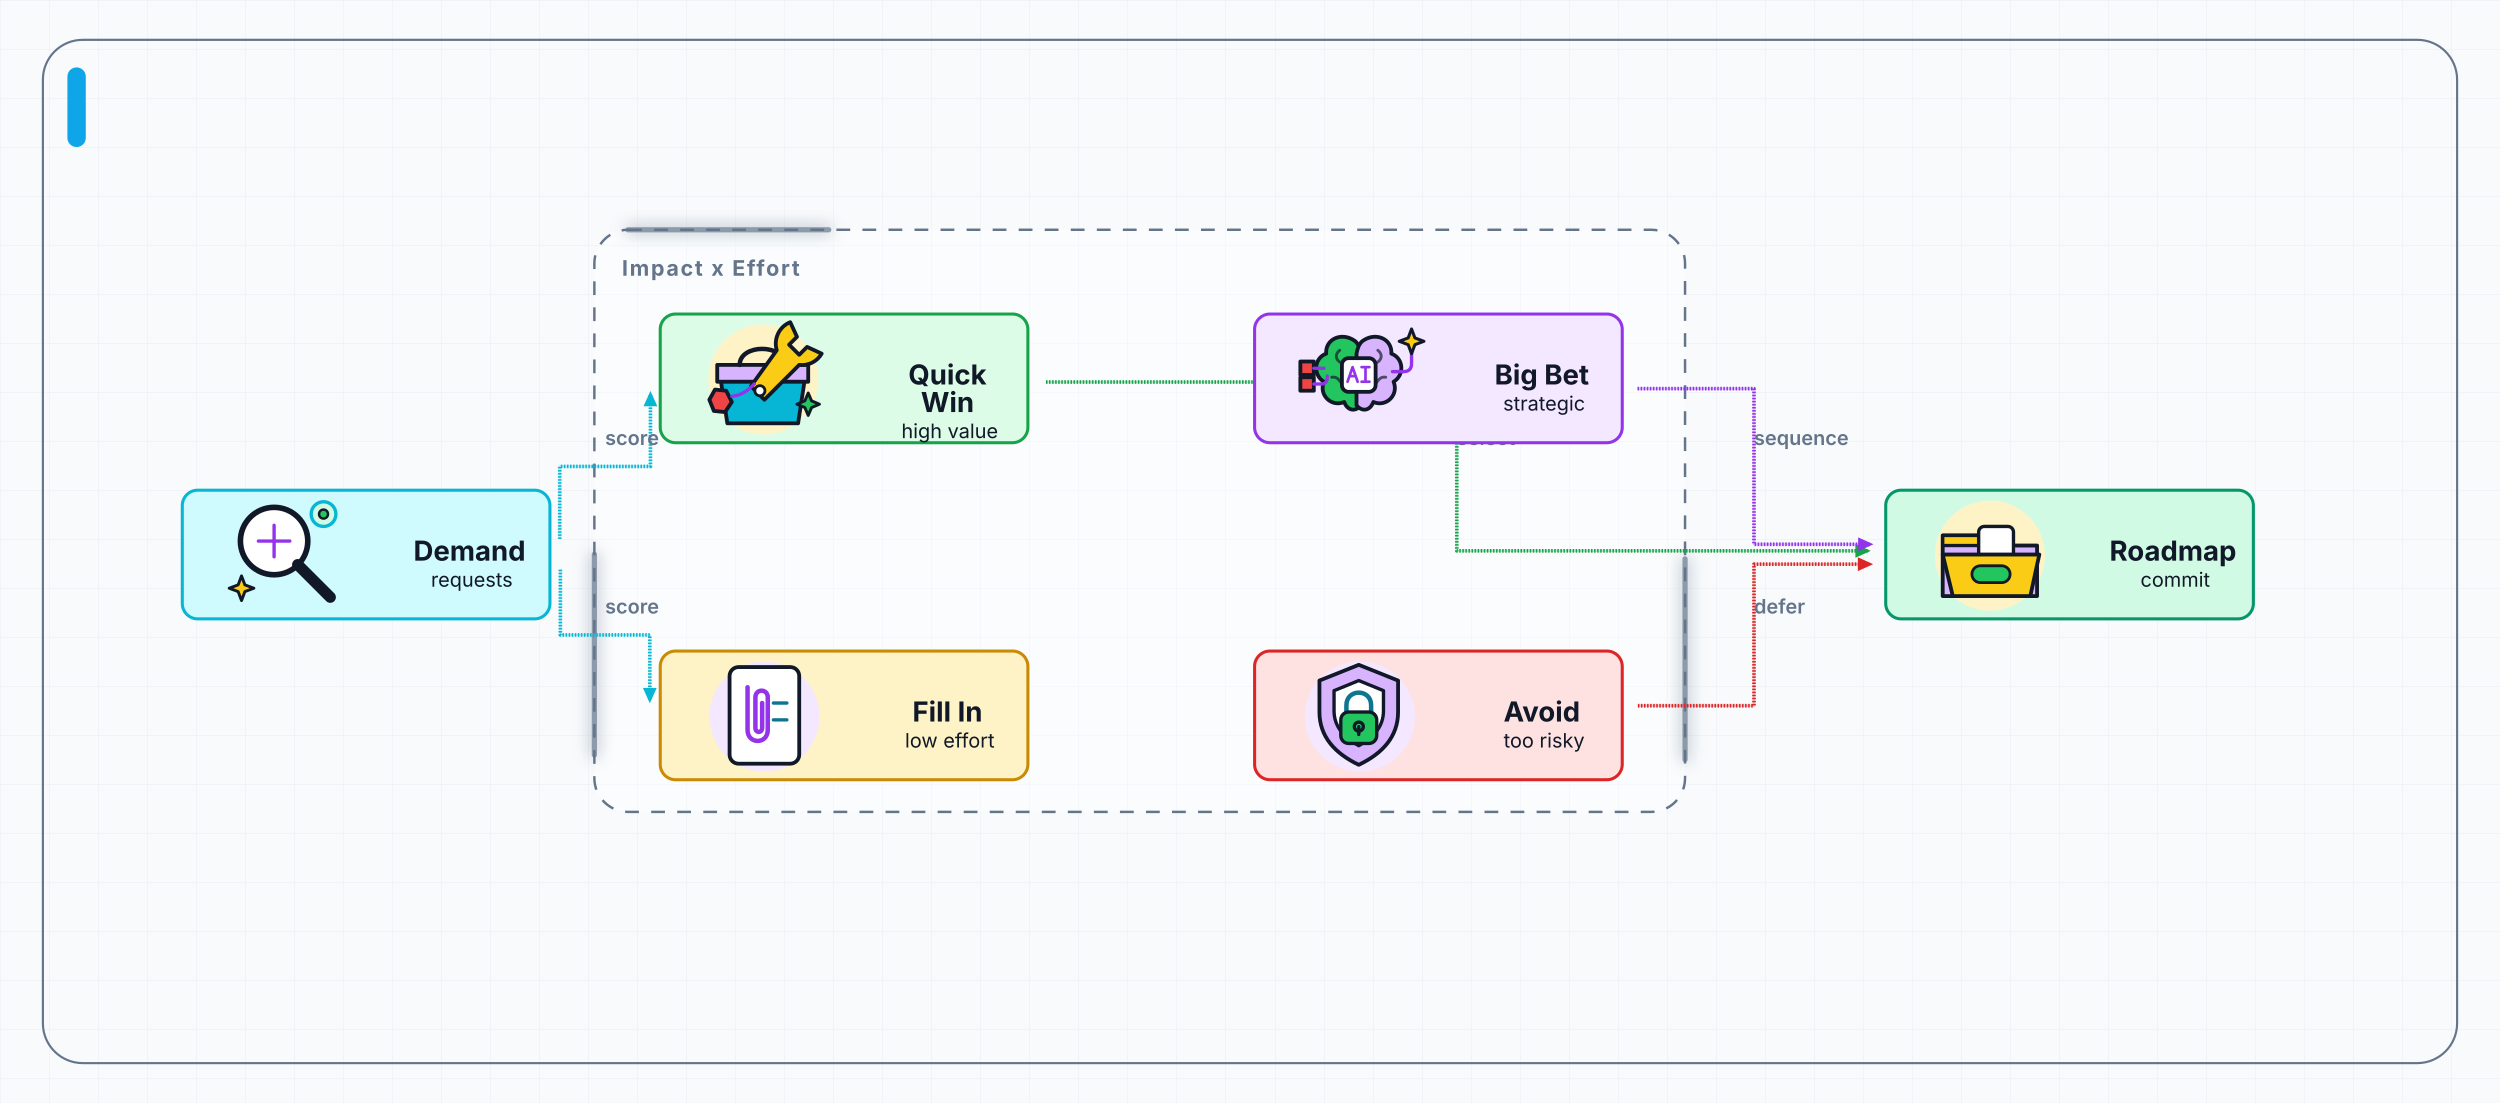
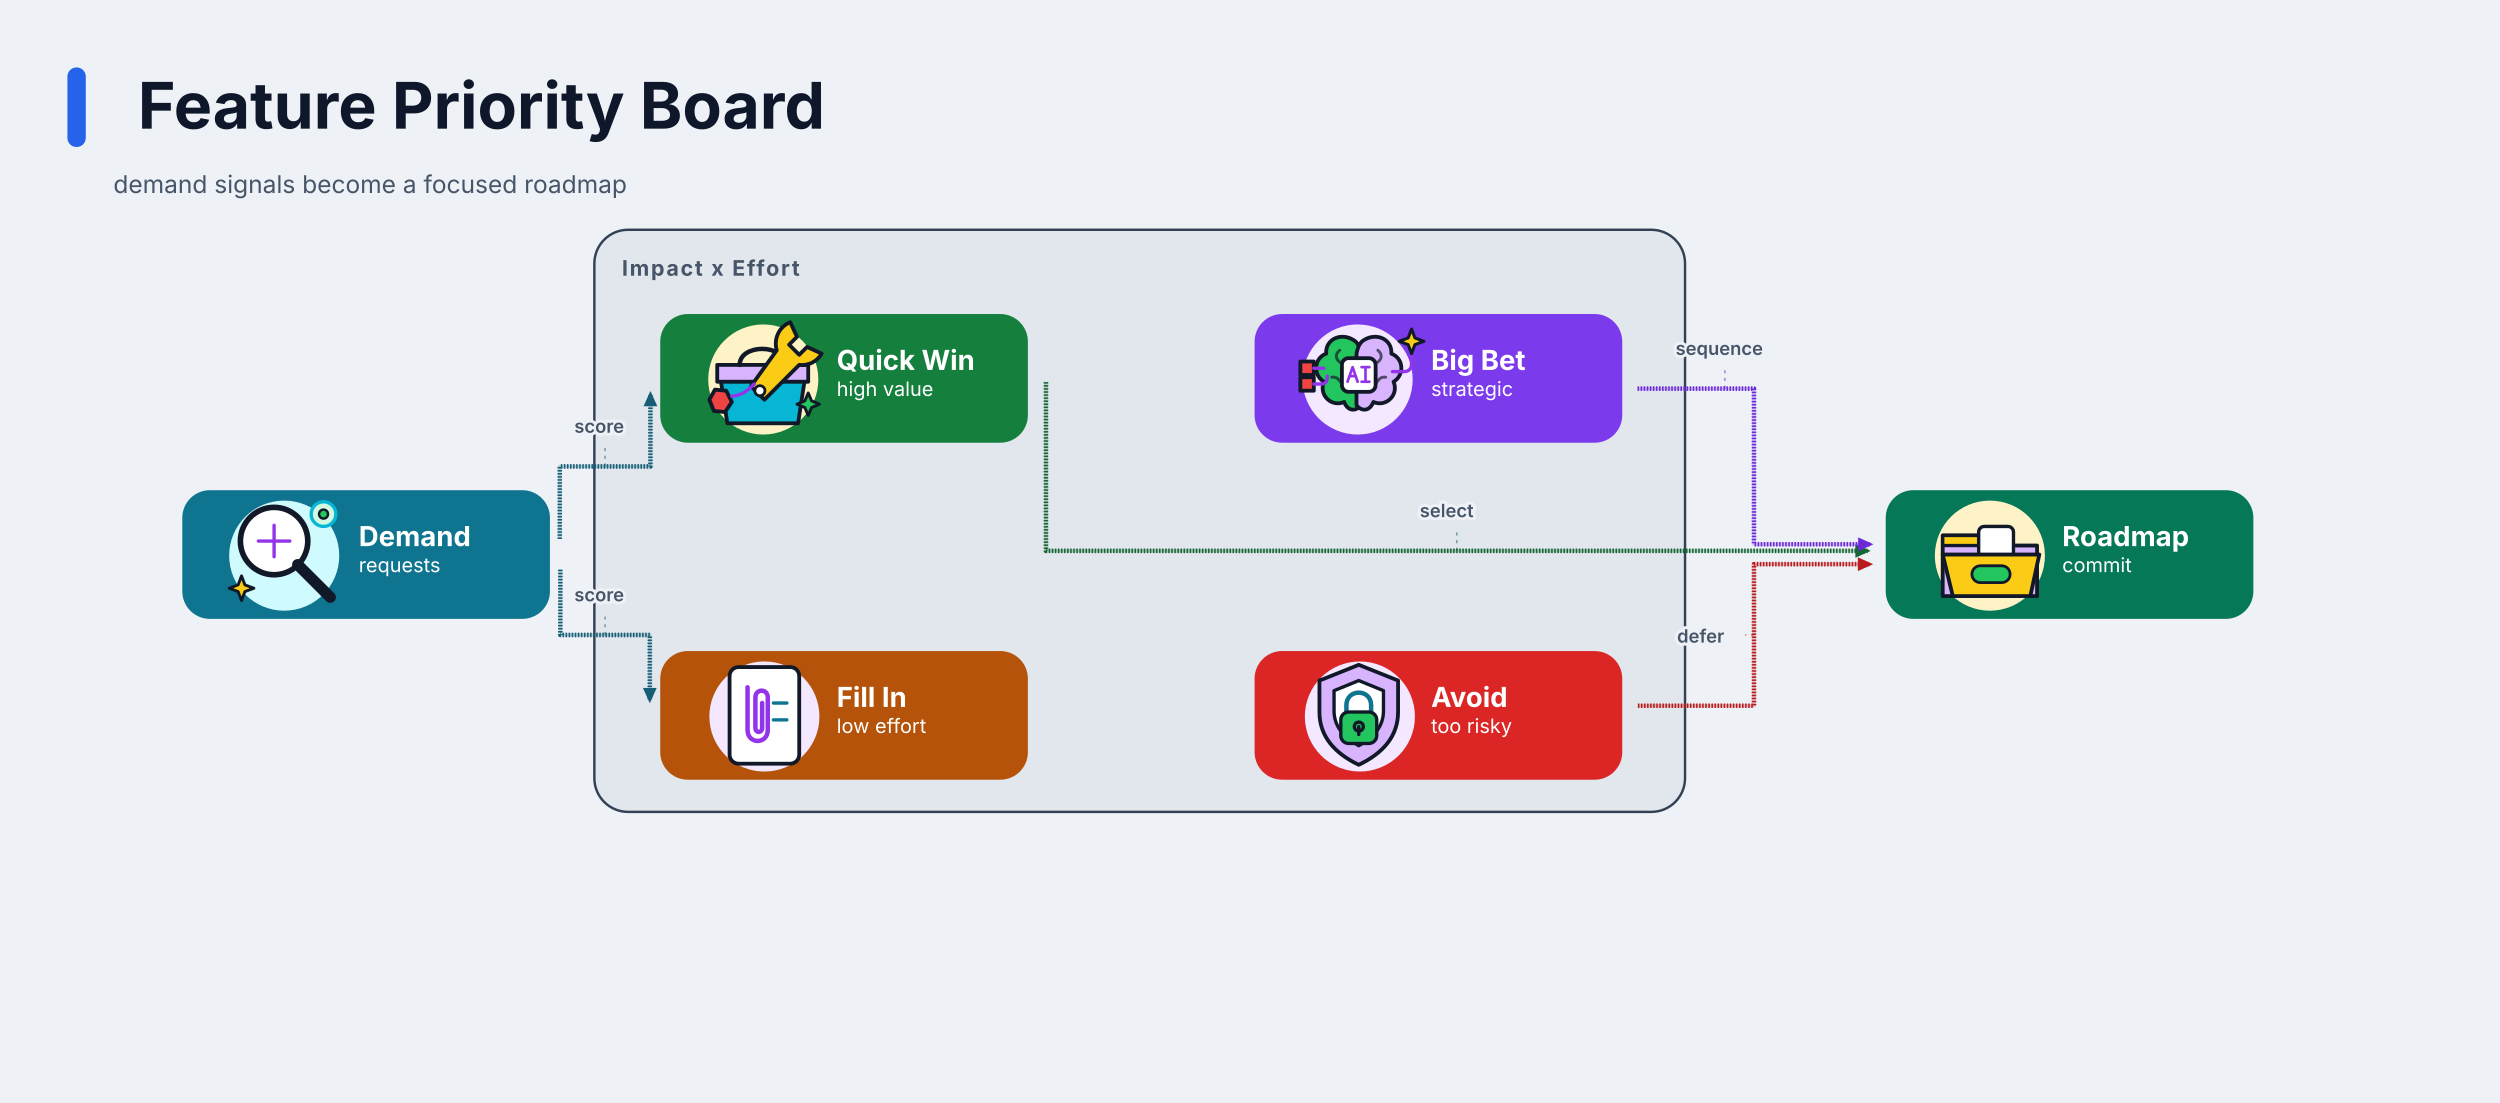
- <svg xmlns="http://www.w3.org/2000/svg" width="1632" height="720" viewBox="0 0 1632 720" role="img" aria-labelledby="diagram-title diagram-desc" data-motion-profile="off" data-motion-sequence="staged" data-motion-edge="packet-flow" data-motion-node="icon-performance" data-motion-group="border-scan" data-motion-title="highlight-sweep" data-motion-reduced="subtle" data-icon-system="illustrated" data-icon-system-version="2.5.0">
+ <svg xmlns="http://www.w3.org/2000/svg" width="1632" height="720" viewBox="0 0 1632 720" role="img" aria-labelledby="diagram-title diagram-desc" lang="en" xml:lang="en" data-locale="en" data-motion-profile="off" data-motion-sequence="staged" data-motion-edge="packet-flow" data-motion-node="icon-performance" data-motion-group="border-scan" data-motion-title="highlight-sweep" data-motion-reduced="subtle" data-icon-system="illustrated" data-icon-system-version="2.5.0">
  <style>
  .title { font: 700 42px ui-sans-serif, system-ui, -apple-system, BlinkMacSystemFont, "Segoe UI", sans-serif; letter-spacing: 0; }
  .subtitle { font: 400 16px ui-sans-serif, system-ui, -apple-system, BlinkMacSystemFont, "Segoe UI", sans-serif; }
  .node-title { font: 700 18px ui-sans-serif, system-ui, -apple-system, BlinkMacSystemFont, "Segoe UI", sans-serif; }
  .node-caption { font: 400 13px ui-sans-serif, system-ui, -apple-system, BlinkMacSystemFont, "Segoe UI", sans-serif; opacity: 0.84; }
  .group-label { font: 700 14px ui-sans-serif, system-ui, -apple-system, BlinkMacSystemFont, "Segoe UI", sans-serif; text-transform: uppercase; letter-spacing: 0.08em; }
-   .edge-label { font: 600 13px ui-sans-serif, system-ui, -apple-system, BlinkMacSystemFont, "Segoe UI", sans-serif; }
+   .edge-label { font: 600 12px ui-sans-serif, system-ui, -apple-system, BlinkMacSystemFont, "Segoe UI", sans-serif; paint-order: stroke; stroke: #eef2f7; stroke-width: 4px; stroke-linejoin: round; }
  .step-label { font: 700 12px ui-sans-serif, system-ui, -apple-system, BlinkMacSystemFont, "Segoe UI", sans-serif; }
  .edge-flow { stroke-linecap: round; }
  .edge-draw, .edge-base { stroke-linecap: butt; stroke-linejoin: round; }
  .edge-particle { filter: url(#particle-glow); }
  .edge-arrow-particle { filter: url(#particle-glow); }
  .semantic-icon { vector-effect: non-scaling-stroke; }
  .semantic-icon-breathe { transform-box: fill-box; transform-origin: center; animation: semanticIconBreathe 2.8s ease-in-out infinite; }
  .icon-breathe-halo { pointer-events: none; filter: url(#particle-glow); }
  .node-glow, .node-burst { pointer-events: none; }
  #title-accent { transform-origin: 50px 70px; animation: titlePulse 4.8s ease-in-out infinite; }
  #title-highlight { transform-origin: 252px 74px; animation: titleSlide 5.6s ease-in-out infinite; }
  @keyframes titlePulse { 0%, 100% { opacity: 0.76; } 50% { opacity: 1; } }
  @keyframes titleSlide { 0%, 100% { transform: translateX(0); opacity: 0.9; } 50% { transform: translateX(8px); opacity: 1; } }
  @keyframes semanticIconBreathe { 0%, 100% { transform: scale(0.96); opacity: 0.72; } 50% { transform: scale(1.08); opacity: 1; } }
  @media (prefers-reduced-motion: reduce) {
    #title-accent, #title-highlight, .semantic-icon-breathe { animation: none; }
  }
</style>
-   <rect width="100%" height="100%" fill="#f8fafc" />
+   <rect width="100%" height="100%" fill="#eef2f7" />
  <defs>
    <filter id="soft-glow" x="-40%" y="-40%" width="180%" height="180%">
      <feGaussianBlur stdDeviation="5" result="blur" />
      <feMerge>
        <feMergeNode in="blur" />
        <feMergeNode in="SourceGraphic" />
      </feMerge>
    </filter>
    <filter id="particle-glow" x="-80%" y="-80%" width="260%" height="260%">
      <feGaussianBlur stdDeviation="2.6" result="blur" />
      <feMerge>
        <feMergeNode in="blur" />
        <feMergeNode in="SourceGraphic" />
      </feMerge>
    </filter>
    <pattern id="grid" width="32" height="32" patternUnits="userSpaceOnUse">
-       <path d="M 32 0 L 0 0 0 32" fill="none" stroke="#e2e8f0" stroke-width="1" />
+       <path d="M 32 0 L 0 0 0 32" fill="none" stroke="#eef2f7" stroke-width="1" />
    </pattern>
  </defs>
-   <rect width="100%" height="100%" fill="url(#grid)" opacity="0.52" />
-   <rect x="28" y="26" width="1576" height="668" rx="26" fill="none" stroke="#64748b" stroke-width="1.4" opacity="1.00" />
-   <rect id="title-accent" x="44" y="44" width="12" height="52" rx="6" fill="#0ea5e9" />
-   <rect id="title-highlight" x="72" y="46" width="360" height="56" rx="16" fill="#e0f2fe" />
-   <rect class="title-sweep" x="72" y="46" width="0" height="56" rx="16" fill="#0ea5e9" opacity="0.16">
-   </rect>
-   <text id="main-title" x="90" y="84" class="title" fill="#111827" opacity="1">
-   </text>
-   <text x="74" y="126" class="subtitle" fill="#64748b" opacity="1">
-   </text>
+   <rect width="100%" height="100%" fill="url(#grid)" opacity="0.00" />
+   <rect x="28" y="26" width="1576" height="668" rx="26" fill="none" stroke="#334155" stroke-width="1.4" opacity="0.00" />
+   <rect id="title-accent" x="44" y="44" width="12" height="52" rx="6" fill="#2563eb" style="animation:none" />
+   <rect id="title-highlight" x="72" y="46" width="360" height="56" rx="16" fill="#dbeafe" opacity="0" style="animation:none" />
+   <path class="title-sweep" d="M 90 99 H 432" fill="none" stroke="#2563eb" stroke-width="2" pathLength="1" stroke-dasharray="1" stroke-dashoffset="0" opacity="0">
+   </path>
+   <text id="main-title" x="90" y="84" class="title" fill="#0f172a" opacity="1">
+   Feature Priority Board
+ </text>
+   <text x="74" y="126" class="subtitle" fill="#475569" opacity="1">
+   demand signals become a focused roadmap
+ </text>
  <g id="group-matrix" class="group" opacity="1">
-     <rect x="388.0" y="150.0" width="712.0" height="380.0" rx="22" fill="#ffffff" fill-opacity="0.34" stroke="#64748b" stroke-width="1.6" stroke-dasharray="9 8">
+     <rect x="388.0" y="150.0" width="712.0" height="380.0" rx="22" fill="#475569" fill-opacity="0.07" stroke="#334155" stroke-width="1.6" stroke-dasharray="none">
    </rect>
-     <rect class="group-border-scan" x="388.0" y="150.0" width="712.0" height="380.0" rx="22" fill="none" stroke="#64748b" stroke-width="3.4" stroke-linecap="round" stroke-dasharray="131.0 764.4" opacity="0.72" filter="url(#soft-glow)">
+     <rect class="group-border-scan" x="388.0" y="150.0" width="712.0" height="380.0" rx="22" fill="none" stroke="#334155" stroke-width="1.6" stroke-linecap="round" stroke-dasharray="131.0 764.4" opacity="0" stroke-dashoffset="-2184.0">
    </rect>
-     <text x="406.0" y="180.0" class="group-label" fill="#64748b">Impact x Effort</text>
+     <text x="406.0" y="180.0" class="group-label" fill="#475569">Impact x Effort</text>
  </g>
  <defs>
    <marker id="arrow-1" markerWidth="12" markerHeight="12" viewBox="0 0 12 12" refX="9" refY="6" orient="auto" markerUnits="userSpaceOnUse">
-       <path d="M 1 1.5 L 11 6 L 1 10.5 z" fill="#06b6d4" />
-     </marker>
-   </defs>
-   <g class="edge" data-role="source">
-     <path class="edge-base" d="M 365.4 351.8 L 365.4 304.5 L 424.6 304.5 L 424.6 257.2" fill="none" stroke="#06b6d4" stroke-width="1.7" opacity="0.24" />
-     <path class="edge-draw" d="M 365.4 351.8 L 365.4 304.5 L 424.6 304.5 L 424.6 257.2" fill="none" stroke="#06b6d4" stroke-width="2.4" pathLength="1" stroke-dasharray="1" stroke-dashoffset="0" marker-end="url(#arrow-1)" />
-     <circle class="edge-particle edge-packet" r="5.5" fill="#06b6d4" stroke="none" opacity="0.92">
-     </circle>
-     <text x="395.0" y="290.5" class="edge-label" fill="#64748b" opacity="1">
+       <path d="M 1 1.5 L 11 6 L 1 10.5 z" fill="#155e75" />
+     </marker>
+   </defs>
+   <g class="edge" data-role="source" data-source="demand" data-target="quick" data-label-placement="placed" data-expected-label="score" data-direction="forward" data-relation-id="@edge:0">
+     <path class="edge-base" d="M 365.4 351.8 L 365.4 304.5 L 424.6 304.5 L 424.6 257.2" fill="none" stroke="#155e75" stroke-width="2.3" opacity="0.24" />
+     <path class="edge-draw" d="M 365.4 351.8 L 365.4 304.5 L 424.6 304.5 L 424.6 257.2" fill="none" stroke="#155e75" stroke-width="3.0" pathLength="1" stroke-dasharray="1" stroke-dashoffset="0" marker-end="url(#arrow-1)" />
+     <circle class="edge-particle edge-packet" r="5.5" fill="#155e75" stroke="none" opacity="0.92">
+     </circle>
+     <path class="edge-label-leader" d="M 395.0 304.5 L 395.0 292.5" fill="none" stroke="#155e75" stroke-width="1" stroke-dasharray="2 3" opacity="0.55" pointer-events="none" />
+     <text x="374.9" y="282.5" class="edge-label" fill="#475569" opacity="1">
    score
  </text>
  </g>
  <defs>
    <marker id="arrow-2" markerWidth="12" markerHeight="12" viewBox="0 0 12 12" refX="9" refY="6" orient="auto" markerUnits="userSpaceOnUse">
-       <path d="M 1 1.5 L 11 6 L 1 10.5 z" fill="#06b6d4" />
-     </marker>
-   </defs>
-   <g class="edge" data-role="source">
-     <path class="edge-base" d="M 365.8 371.9 L 365.8 414.5 L 424.2 414.5 L 424.2 457.1" fill="none" stroke="#06b6d4" stroke-width="1.7" opacity="0.24" />
-     <path class="edge-draw" d="M 365.8 371.9 L 365.8 414.5 L 424.2 414.5 L 424.2 457.1" fill="none" stroke="#06b6d4" stroke-width="2.4" pathLength="1" stroke-dasharray="1" stroke-dashoffset="0" marker-end="url(#arrow-2)" />
-     <circle class="edge-particle edge-packet" r="5.5" fill="#06b6d4" stroke="none" opacity="0.92">
-     </circle>
-     <text x="395.0" y="400.5" class="edge-label" fill="#64748b" opacity="1">
+       <path d="M 1 1.5 L 11 6 L 1 10.5 z" fill="#155e75" />
+     </marker>
+   </defs>
+   <g class="edge" data-role="source" data-source="demand" data-target="fill" data-label-placement="placed" data-expected-label="score" data-direction="forward" data-relation-id="@edge:1">
+     <path class="edge-base" d="M 365.8 371.9 L 365.8 414.5 L 424.2 414.5 L 424.2 457.1" fill="none" stroke="#155e75" stroke-width="2.3" opacity="0.24" />
+     <path class="edge-draw" d="M 365.8 371.9 L 365.8 414.5 L 424.2 414.5 L 424.2 457.1" fill="none" stroke="#155e75" stroke-width="3.0" pathLength="1" stroke-dasharray="1" stroke-dashoffset="0" marker-end="url(#arrow-2)" />
+     <circle class="edge-particle edge-packet" r="5.5" fill="#155e75" stroke="none" opacity="0.92">
+     </circle>
+     <path class="edge-label-leader" d="M 395.0 414.5 L 395.0 402.5" fill="none" stroke="#155e75" stroke-width="1" stroke-dasharray="2 3" opacity="0.55" pointer-events="none" />
+     <text x="374.9" y="392.5" class="edge-label" fill="#475569" opacity="1">
    score
  </text>
  </g>
  <defs>
    <marker id="arrow-3" markerWidth="12" markerHeight="12" viewBox="0 0 12 12" refX="9" refY="6" orient="auto" markerUnits="userSpaceOnUse">
-       <path d="M 1 1.5 L 11 6 L 1 10.5 z" fill="#16a34a" />
-     </marker>
-   </defs>
-   <g class="edge" data-role="output">
-     <path class="edge-base" d="M 682.8 249.4 L 951.0 249.4 L 951.0 359.6 L 1219.2 359.6" fill="none" stroke="#16a34a" stroke-width="1.7" opacity="0.24" />
-     <path class="edge-draw" d="M 682.8 249.4 L 951.0 249.4 L 951.0 359.6 L 1219.2 359.6" fill="none" stroke="#16a34a" stroke-width="2.4" pathLength="1" stroke-dasharray="1" stroke-dashoffset="0" marker-end="url(#arrow-3)" />
-     <circle class="edge-particle edge-packet" r="5.5" fill="#16a34a" stroke="none" opacity="0.92">
-     </circle>
-     <text x="951.0" y="290.5" class="edge-label" fill="#64748b" opacity="1">
+       <path d="M 1 1.5 L 11 6 L 1 10.5 z" fill="#166534" />
+     </marker>
+   </defs>
+   <g class="edge" data-role="output" data-source="quick" data-target="roadmap" data-label-placement="placed" data-expected-label="select" data-direction="forward" data-relation-id="@edge:2">
+     <path class="edge-base" d="M 682.8 249.4 L 682.8 359.6 L 1219.2 359.6" fill="none" stroke="#166534" stroke-width="2.3" opacity="0.24" />
+     <path class="edge-draw" d="M 682.8 249.4 L 682.8 359.6 L 1219.2 359.6" fill="none" stroke="#166534" stroke-width="3.0" pathLength="1" stroke-dasharray="1" stroke-dashoffset="0" marker-end="url(#arrow-3)" />
+     <circle class="edge-particle edge-packet" r="5.5" fill="#166534" stroke="none" opacity="0.92">
+     </circle>
+     <path class="edge-label-leader" d="M 951.0 359.6 L 951.0 347.6" fill="none" stroke="#166534" stroke-width="1" stroke-dasharray="2 3" opacity="0.55" pointer-events="none" />
+     <text x="926.8" y="337.6" class="edge-label" fill="#475569" opacity="1">
    select
  </text>
  </g>
  <defs>
    <marker id="arrow-4" markerWidth="12" markerHeight="12" viewBox="0 0 12 12" refX="9" refY="6" orient="auto" markerUnits="userSpaceOnUse">
-       <path d="M 1 1.5 L 11 6 L 1 10.5 z" fill="#9333ea" />
-     </marker>
-   </defs>
-   <g class="edge" data-role="agent">
-     <path class="edge-base" d="M 1069.0 253.7 L 1145.0 253.7 L 1145.0 355.3 L 1221.0 355.3" fill="none" stroke="#9333ea" stroke-width="1.7" opacity="0.24" />
-     <path class="edge-draw" d="M 1069.0 253.7 L 1145.0 253.7 L 1145.0 355.3 L 1221.0 355.3" fill="none" stroke="#9333ea" stroke-width="2.4" pathLength="1" stroke-dasharray="1" stroke-dashoffset="0" marker-end="url(#arrow-4)" />
-     <circle class="edge-particle edge-packet" r="5.5" fill="#9333ea" stroke="none" opacity="0.92">
-     </circle>
-     <text x="1145.0" y="290.5" class="edge-label" fill="#64748b" opacity="1">
+       <path d="M 1 1.5 L 11 6 L 1 10.5 z" fill="#6d28d9" />
+     </marker>
+   </defs>
+   <g class="edge" data-role="agent" data-source="bet" data-target="roadmap" data-label-placement="placed" data-expected-label="sequence" data-direction="forward" data-relation-id="@edge:3">
+     <path class="edge-base" d="M 1069.0 253.7 L 1145.0 253.7 L 1145.0 355.3 L 1221.0 355.3" fill="none" stroke="#6d28d9" stroke-width="2.3" opacity="0.24" />
+     <path class="edge-draw" d="M 1069.0 253.7 L 1145.0 253.7 L 1145.0 355.3 L 1221.0 355.3" fill="none" stroke="#6d28d9" stroke-width="3.0" pathLength="1" stroke-dasharray="1" stroke-dashoffset="0" marker-end="url(#arrow-4)" />
+     <circle class="edge-particle edge-packet" r="5.5" fill="#6d28d9" stroke="none" opacity="0.92">
+     </circle>
+     <path class="edge-label-leader" d="M 1126.0 253.7 L 1126.0 241.7" fill="none" stroke="#6d28d9" stroke-width="1" stroke-dasharray="2 3" opacity="0.55" pointer-events="none" />
+     <text x="1093.8" y="231.7" class="edge-label" fill="#475569" opacity="1">
    sequence
  </text>
  </g>
  <defs>
    <marker id="arrow-5" markerWidth="12" markerHeight="12" viewBox="0 0 12 12" refX="9" refY="6" orient="auto" markerUnits="userSpaceOnUse">
-       <path d="M 1 1.5 L 11 6 L 1 10.5 z" fill="#dc2626" />
-     </marker>
-   </defs>
-   <g class="edge" data-role="risk">
-     <path class="edge-base" d="M 1069.2 460.7 L 1145.0 460.7 L 1145.0 368.3 L 1220.8 368.3" fill="none" stroke="#dc2626" stroke-width="1.7" opacity="0.24" />
-     <path class="edge-draw" d="M 1069.2 460.7 L 1145.0 460.7 L 1145.0 368.3 L 1220.8 368.3" fill="none" stroke="#dc2626" stroke-width="2.4" pathLength="1" stroke-dasharray="1" stroke-dashoffset="0" marker-end="url(#arrow-5)" />
-     <circle class="edge-particle edge-packet" r="5.5" fill="#dc2626" stroke="none" opacity="0.92">
-     </circle>
-     <text x="1145.0" y="400.5" class="edge-label" fill="#64748b" opacity="1">
+       <path d="M 1 1.5 L 11 6 L 1 10.5 z" fill="#b91c1c" />
+     </marker>
+   </defs>
+   <g class="edge" data-role="risk" data-source="avoid" data-target="roadmap" data-label-placement="placed" data-expected-label="defer" data-direction="forward" data-relation-id="@edge:4">
+     <path class="edge-base" d="M 1069.2 460.7 L 1145.0 460.7 L 1145.0 368.3 L 1220.8 368.3" fill="none" stroke="#b91c1c" stroke-width="2.3" opacity="0.24" />
+     <path class="edge-draw" d="M 1069.2 460.7 L 1145.0 460.7 L 1145.0 368.3 L 1220.8 368.3" fill="none" stroke="#b91c1c" stroke-width="3.0" pathLength="1" stroke-dasharray="1" stroke-dashoffset="0" marker-end="url(#arrow-5)" />
+     <circle class="edge-particle edge-packet" r="5.5" fill="#b91c1c" stroke="none" opacity="0.92">
+     </circle>
+     <path class="edge-label-leader" d="M 1145.0 414.5 L 1139.1 414.5" fill="none" stroke="#b91c1c" stroke-width="1" stroke-dasharray="2 3" opacity="0.55" pointer-events="none" />
+     <text x="1094.8" y="419.5" class="edge-label" fill="#475569" opacity="1">
    defer
  </text>
  </g>
  <g id="node-demand" class="node motion-node" data-role="source" opacity="1">
-     <rect x="119.0" y="320.0" width="240.0" height="84.0" rx="10.0" fill="#cffafe" stroke="#06b6d4" stroke-width="2.0" />
+     <rect class="node-surface" x="119.0" y="320.0" width="240.0" height="84.0" rx="18.0" fill="#0e7490" stroke="#155e75" stroke-width="0.0" />
    <g class="semantic-icon-wrap semantic-icon-character-wrap semantic-icon-illustrated-wrap" data-icon="search" data-node-id="demand" opacity="1">
      <g id="icon-demand-root" class="semantic-icon semantic-icon-illustrated" data-icon-system="illustrated" data-icon-system-version="2.5.0" data-semantic-role="query-scan-discover" data-rest-opacity="1" transform="translate(143.0 318.0) scale(0.7333)">
        <g class="illustrated-character-motion-shell">
          <circle id="icon-demand-wash" class="illustrated-part illustrated-wash" data-rest-opacity="1" cx="58" cy="61" r="49" fill="#cffafe" stroke="none" stroke-width="3.4" stroke-linecap="round" stroke-linejoin="round" />
          <circle id="icon-demand-lens-glass" class="illustrated-part illustrated-lens-glass" data-rest-opacity="1" cx="49" cy="48" r="29" fill="#ffffff" stroke="none" stroke-width="3.4" stroke-linecap="round" stroke-linejoin="round" />
          <circle id="icon-demand-lens" class="illustrated-part illustrated-lens" data-rest-opacity="1" cx="49" cy="48" r="30" fill="none" stroke="#111827" stroke-width="5" stroke-linecap="round" stroke-linejoin="round" />
          <path id="icon-demand-handle" class="illustrated-part illustrated-handle" data-rest-opacity="1" d="M70 69l29 29" fill="none" stroke="#111827" stroke-width="10" stroke-linecap="round" stroke-linejoin="round" />
          <path id="icon-demand-scan-cross" class="illustrated-part illustrated-scan-cross" data-rest-opacity="1" d="M49 34v28M35 48h28" fill="none" stroke="#9333ea" stroke-width="3" stroke-linecap="round" stroke-linejoin="round" />
          <circle id="icon-demand-target-ring" class="illustrated-part illustrated-target-ring" data-rest-opacity="1" cx="93" cy="24" r="11" fill="#d1fae5" stroke="#06b6d4" stroke-width="3" stroke-linecap="round" stroke-linejoin="round" />
          <circle id="icon-demand-result-dot" class="illustrated-part illustrated-result-dot" data-rest-opacity="1" cx="93" cy="24" r="4" fill="#22c55e" stroke="#111827" stroke-width="2.2" stroke-linecap="round" stroke-linejoin="round" />
          <path id="icon-demand-discovery" class="illustrated-part illustrated-discovery" data-rest-opacity="1" d="M20 79l3 8 8 3-8 3-3 8-3-8-8-3 8-3Z" fill="#facc15" stroke="#111827" stroke-width="2.6" stroke-linecap="round" stroke-linejoin="round" />
        </g>
      </g>
    </g>
-     <text x="308.0" y="348.0" text-anchor="middle" fill="#111827">
-       <tspan x="308.0" dy="18" class="node-title">Demand</tspan>
-       <tspan x="308.0" dy="17" class="node-caption">requests</tspan>
+     <text x="234.2" y="356.5" class="node-text-block" text-anchor="start" fill="#ffffff">
+       <tspan x="234.2" dy="0" class="node-title">Demand</tspan>
+       <tspan x="234.2" dy="17" class="node-caption">requests</tspan>
    </text>
  </g>
  <g id="node-quick" class="node motion-node" data-role="output" opacity="1">
-     <rect x="431.0" y="205.0" width="240.0" height="84.0" rx="10.0" fill="#dcfce7" stroke="#16a34a" stroke-width="2.0" />
+     <rect class="node-surface" x="431.0" y="205.0" width="240.0" height="84.0" rx="18.0" fill="#15803d" stroke="#166534" stroke-width="0.0" />
    <g class="semantic-icon-wrap semantic-icon-character-wrap semantic-icon-illustrated-wrap" data-icon="tool" data-node-id="quick" opacity="1">
      <g id="icon-quick-root" class="semantic-icon semantic-icon-illustrated" data-icon-system="illustrated" data-icon-system-version="2.5.0" data-semantic-role="tool-action-complete" data-rest-opacity="1" transform="translate(455.0 203.0) scale(0.7333)">
        <g class="illustrated-character-motion-shell">
          <circle id="icon-quick-wash" class="illustrated-part illustrated-wash" data-rest-opacity="1" cx="59" cy="61" r="49" fill="#fef3c7" stroke="none" stroke-width="3.4" stroke-linecap="round" stroke-linejoin="round" />
          <path id="icon-quick-toolbox" class="illustrated-part illustrated-toolbox" data-rest-opacity="1" d="M20 54h77l-7 46H27Z" fill="#06b6d4" stroke="#111827" stroke-width="3.4" stroke-linecap="round" stroke-linejoin="round" />
          <path id="icon-quick-toolbox-lid" class="illustrated-part illustrated-toolbox-lid" data-rest-opacity="1" d="M18 48h81v15H18Z" fill="#d8b4fe" stroke="#111827" stroke-width="3.4" stroke-linecap="round" stroke-linejoin="round" />
          <path id="icon-quick-handle" class="illustrated-part illustrated-handle" data-rest-opacity="1" d="M38 48c0-19 40-19 40 0" fill="none" stroke="#111827" stroke-width="4" stroke-linecap="round" stroke-linejoin="round" />
          <path id="icon-quick-wrench" class="illustrated-part illustrated-wrench" data-rest-opacity="1" d="M48 67l12 12 31-31c8 1 16-3 20-10l-13-6-7 7-9-9 7-7-6-13c-10 4-15 15-12 25Z" fill="#facc15" stroke="#111827" stroke-width="3.4" stroke-linecap="round" stroke-linejoin="round" />
          <circle id="icon-quick-wrench-hole" class="illustrated-part illustrated-wrench-hole" data-rest-opacity="1" cx="56" cy="71" r="4.5" fill="#ffffff" stroke="#111827" stroke-width="2.5" stroke-linecap="round" stroke-linejoin="round" />
          <path id="icon-quick-target" class="illustrated-part illustrated-target" data-rest-opacity="1" d="M11 79l5-9 10 1 5 10-6 9-10-1Z" fill="#ef4444" stroke="#111827" stroke-width="3.4" stroke-linecap="round" stroke-linejoin="round" />
          <path id="icon-quick-action-path" class="illustrated-part illustrated-action-path" data-rest-opacity="1" d="M31 76c9-1 14-5 20-11" fill="none" stroke="#9333ea" stroke-width="3" stroke-linecap="round" stroke-linejoin="round" />
          <path id="icon-quick-completion" class="illustrated-part illustrated-completion" data-rest-opacity="1" d="M99 73l3 7 7 3-7 3-3 7-3-7-7-3 7-3Z" fill="#22c55e" stroke="#111827" stroke-width="2.6" stroke-linecap="round" stroke-linejoin="round" />
        </g>
      </g>
    </g>
-     <text x="620.0" y="233.0" text-anchor="middle" fill="#111827">
-       <tspan x="620.0" dy="18" class="node-title">Quick</tspan>
-       <tspan x="620.0" dy="18" class="node-title">Win</tspan>
-       <tspan x="620.0" dy="17" class="node-caption">high value</tspan>
+     <text x="546.2" y="241.5" class="node-text-block" text-anchor="start" fill="#ffffff">
+       <tspan x="546.2" dy="0" class="node-title">Quick Win</tspan>
+       <tspan x="546.2" dy="17" class="node-caption">high value</tspan>
    </text>
  </g>
  <g id="node-bet" class="node motion-node" data-role="agent" opacity="1">
-     <rect x="819.0" y="205.0" width="240.0" height="84.0" rx="10.0" fill="#f3e8ff" stroke="#9333ea" stroke-width="2.0" />
+     <rect class="node-surface" x="819.0" y="205.0" width="240.0" height="84.0" rx="18.0" fill="#7c3aed" stroke="#6d28d9" stroke-width="0.0" />
    <g class="semantic-icon-wrap semantic-icon-character-wrap semantic-icon-illustrated-wrap" data-icon="agent" data-node-id="bet" opacity="1">
      <g id="icon-bet-root" class="semantic-icon semantic-icon-illustrated" data-icon-system="illustrated" data-icon-system-version="2.5.0" data-semantic-role="input-reason-result" data-rest-opacity="1" transform="translate(843.0 203.0) scale(0.7333)">
        <g class="illustrated-character-motion-shell">
          <circle id="icon-bet-wash" class="illustrated-part illustrated-wash" data-rest-opacity="1" cx="59" cy="61" r="49" fill="#f3e8ff" stroke="none" stroke-width="3.4" stroke-linecap="round" stroke-linejoin="round" />
          <path id="icon-bet-brain-left" class="illustrated-part illustrated-brain-left" data-rest-opacity="1" d="M57 27C45 18 30 25 31 38c-11 4-12 19-2 25-5 12 7 23 18 18 3 8 10 9 15 3V38c-1-5-2-8-5-11Z" fill="#22c55e" stroke="#111827" stroke-width="3.4" stroke-linecap="round" stroke-linejoin="round" />
          <path id="icon-bet-brain-right" class="illustrated-part illustrated-brain-right" data-rest-opacity="1" d="M63 27c12-9 27-2 26 11 11 4 12 19 2 25 5 12-7 23-18 18-3 8-10 9-15 3V38c1-5 2-8 5-11Z" fill="#d8b4fe" stroke="#111827" stroke-width="3.4" stroke-linecap="round" stroke-linejoin="round" />
          <path id="icon-bet-brain-detail" class="illustrated-part illustrated-brain-detail" data-rest-opacity="0.68" d="M43 35c-5 4-3 9 1 11m-8 13c7-1 7 6 12 8m29-32c5 4 3 9-1 11m8 13c-7-1-7 6-12 8" opacity="0.68" fill="none" stroke="#111827" stroke-width="2.6" stroke-linecap="round" stroke-linejoin="round" />
          <rect id="icon-bet-processor" class="illustrated-part illustrated-processor" data-rest-opacity="1" x="45" y="42" width="30" height="30" rx="6" fill="#ffffff" stroke="#111827" stroke-width="3.4" stroke-linecap="round" stroke-linejoin="round" />
          <path id="icon-bet-processor-core" class="illustrated-part illustrated-processor-core" data-rest-opacity="1" d="M50 63l4.5-13L59 63m-7.3-5h5.6M62.5 50h7m-3.5 0v13m-3.5 0h7" fill="none" stroke="#9333ea" stroke-width="2.4" stroke-linecap="round" stroke-linejoin="round" />
          <path id="icon-bet-input-nodes" class="illustrated-part illustrated-input-nodes" data-rest-opacity="1" d="M8 45h12v12H8Zm0 26h12V59H8Z" fill="#ef4444" stroke="#111827" stroke-width="3.4" stroke-linecap="round" stroke-linejoin="round" />
          <path id="icon-bet-input-path" class="illustrated-part illustrated-input-path" data-rest-opacity="1" d="M20 51h9m-9 14h7c4 0 5-3 5-7" fill="none" stroke="#9333ea" stroke-width="3" stroke-linecap="round" stroke-linejoin="round" />
          <path id="icon-bet-output-path" class="illustrated-part illustrated-output-path" data-rest-opacity="1" d="M90 54h10c5 0 7-3 7-7V35" fill="none" stroke="#9333ea" stroke-width="3" stroke-linecap="round" stroke-linejoin="round" />
          <path id="icon-bet-result" class="illustrated-part illustrated-result" data-rest-opacity="1" d="M107 16l3 8 8 3-8 3-3 8-3-8-8-3 8-3Z" fill="#facc15" stroke="#111827" stroke-width="2.7" stroke-linecap="round" stroke-linejoin="round" />
        </g>
      </g>
    </g>
-     <text x="1008.0" y="233.0" text-anchor="middle" fill="#111827">
-       <tspan x="1008.0" dy="18" class="node-title">Big Bet</tspan>
-       <tspan x="1008.0" dy="17" class="node-caption">strategic</tspan>
+     <text x="934.2" y="241.5" class="node-text-block" text-anchor="start" fill="#ffffff">
+       <tspan x="934.2" dy="0" class="node-title">Big Bet</tspan>
+       <tspan x="934.2" dy="17" class="node-caption">strategic</tspan>
    </text>
  </g>
  <g id="node-fill" class="node motion-node" data-role="tool" opacity="1">
-     <rect x="431.0" y="425.0" width="240.0" height="84.0" rx="10.0" fill="#fef3c7" stroke="#ca8a04" stroke-width="2.0" />
+     <rect class="node-surface" x="431.0" y="425.0" width="240.0" height="84.0" rx="18.0" fill="#b45309" stroke="#92400e" stroke-width="0.0" />
    <g class="semantic-icon-wrap semantic-icon-character-wrap semantic-icon-illustrated-wrap" data-icon="file" data-node-id="fill" opacity="1">
      <g id="icon-fill-root" class="semantic-icon semantic-icon-illustrated" data-icon-system="illustrated" data-icon-system-version="2.5.0" data-semantic-role="document-content-attach-reference" data-rest-opacity="1" transform="translate(455.0 423.0) scale(0.7333)">
        <g class="illustrated-character-motion-shell">
          <circle id="icon-fill-wash" class="illustrated-part illustrated-wash" data-rest-opacity="1" cx="60" cy="61" r="49" fill="#f3e8ff" stroke="none" stroke-width="3.4" stroke-linecap="round" stroke-linejoin="round" />
          <rect id="icon-fill-page" class="illustrated-part illustrated-page" data-rest-opacity="1" x="29" y="17" width="62" height="86" rx="8" fill="#ffffff" stroke="#111827" stroke-width="3.4" stroke-linecap="round" stroke-linejoin="round" />
          <path id="icon-fill-paperclip" class="illustrated-part illustrated-paperclip" data-rest-opacity="1" d="M45 35v38c0 13 18 13 18 0V44c0-8-11-8-11 0v27c0 5 6 5 6 0V49" fill="none" stroke="#9333ea" stroke-width="4" stroke-linecap="round" stroke-linejoin="round" />
          <path id="icon-fill-content-lines" class="illustrated-part illustrated-content-lines" data-rest-opacity="1" d="M68 49h12M68 64h12" fill="none" stroke="#0e7490" stroke-width="3" stroke-linecap="round" stroke-linejoin="round" />
        </g>
      </g>
    </g>
-     <text x="620.0" y="453.0" text-anchor="middle" fill="#111827">
-       <tspan x="620.0" dy="18" class="node-title">Fill In</tspan>
-       <tspan x="620.0" dy="17" class="node-caption">low effort</tspan>
+     <text x="546.2" y="461.5" class="node-text-block" text-anchor="start" fill="#ffffff">
+       <tspan x="546.2" dy="0" class="node-title">Fill In</tspan>
+       <tspan x="546.2" dy="17" class="node-caption">low effort</tspan>
    </text>
  </g>
  <g id="node-avoid" class="node motion-node" data-role="risk" opacity="1">
-     <rect x="819.0" y="425.0" width="240.0" height="84.0" rx="10.0" fill="#fee2e2" stroke="#dc2626" stroke-width="2.0" />
+     <rect class="node-surface" x="819.0" y="425.0" width="240.0" height="84.0" rx="18.0" fill="#dc2626" stroke="#b91c1c" stroke-width="0.0" />
    <g class="semantic-icon-wrap semantic-icon-character-wrap semantic-icon-illustrated-wrap" data-icon="shield" data-node-id="avoid" opacity="1">
      <g id="icon-avoid-root" class="semantic-icon semantic-icon-illustrated" data-icon-system="illustrated" data-icon-system-version="2.5.0" data-semantic-role="security-lock-protect" data-rest-opacity="1" transform="translate(843.0 423.0) scale(0.7333)">
        <g class="illustrated-character-motion-shell">
          <circle id="icon-avoid-wash" class="illustrated-part illustrated-wash" data-rest-opacity="1" cx="61" cy="61" r="49" fill="#f3e8ff" stroke="none" stroke-width="3.4" stroke-linecap="round" stroke-linejoin="round" />
          <path id="icon-avoid-shield-shell" class="illustrated-part illustrated-shield-shell" data-rest-opacity="1" d="M60 15l35 14v28c0 22-14 37-35 47-21-10-35-25-35-47V29Z" fill="#d8b4fe" stroke="#111827" stroke-width="3.4" stroke-linecap="round" stroke-linejoin="round" />
          <path id="icon-avoid-inner-field" class="illustrated-part illustrated-inner-field" data-rest-opacity="1" d="M60 29l22 9v18c0 14-9 24-22 31-13-7-22-17-22-31V38Z" fill="#ffffff" stroke="#111827" stroke-width="3" stroke-linecap="round" stroke-linejoin="round" />
          <path id="icon-avoid-lock-shackle" class="illustrated-part illustrated-lock-shackle" data-rest-opacity="1" d="M49 59v-8c0-15 22-15 22 0v8" fill="none" stroke="#0e7490" stroke-width="4" stroke-linecap="round" stroke-linejoin="round" />
          <rect id="icon-avoid-security-lock" class="illustrated-part illustrated-security-lock" data-rest-opacity="1" x="44" y="57" width="32" height="28" rx="7" fill="#22c55e" stroke="#111827" stroke-width="3" stroke-linecap="round" stroke-linejoin="round" />
          <path id="icon-avoid-keyhole" class="illustrated-part illustrated-keyhole" data-rest-opacity="1" d="M60 66a4 4 0 1 0 .1 0M60 70v7" fill="none" stroke="#111827" stroke-width="3" stroke-linecap="round" stroke-linejoin="round" />
        </g>
      </g>
    </g>
-     <text x="1008.0" y="453.0" text-anchor="middle" fill="#111827">
-       <tspan x="1008.0" dy="18" class="node-title">Avoid</tspan>
-       <tspan x="1008.0" dy="17" class="node-caption">too risky</tspan>
+     <text x="934.2" y="461.5" class="node-text-block" text-anchor="start" fill="#ffffff">
+       <tspan x="934.2" dy="0" class="node-title">Avoid</tspan>
+       <tspan x="934.2" dy="17" class="node-caption">too risky</tspan>
    </text>
  </g>
  <g id="node-roadmap" class="node motion-node" data-role="memory" opacity="1">
-     <rect x="1231.0" y="320.0" width="240.0" height="84.0" rx="10.0" fill="#d1fae5" stroke="#059669" stroke-width="2.0" />
+     <rect class="node-surface" x="1231.0" y="320.0" width="240.0" height="84.0" rx="18.0" fill="#047857" stroke="#065f46" stroke-width="0.0" />
    <g class="semantic-icon-wrap semantic-icon-character-wrap semantic-icon-illustrated-wrap" data-icon="folder" data-node-id="roadmap" opacity="1">
      <g id="icon-roadmap-root" class="semantic-icon semantic-icon-illustrated" data-icon-system="illustrated" data-icon-system-version="2.5.0" data-semantic-role="collection-store-index-organize" data-rest-opacity="1" transform="translate(1255.0 318.0) scale(0.7333)">
        <g class="illustrated-character-motion-shell">
          <circle id="icon-roadmap-wash" class="illustrated-part illustrated-wash" data-rest-opacity="1" cx="60" cy="61" r="49" fill="#fef3c7" stroke="none" stroke-width="3.4" stroke-linecap="round" stroke-linejoin="round" />
          <path id="icon-roadmap-folder-back" class="illustrated-part illustrated-folder-back" data-rest-opacity="1" d="M18 43h31l9 9h44v45H18Z" fill="#d8b4fe" stroke="#111827" stroke-width="3.4" stroke-linecap="round" stroke-linejoin="round" />
          <path id="icon-roadmap-folder-tab" class="illustrated-part illustrated-folder-tab" data-rest-opacity="1" d="M18 43h31l9 9H18Z" fill="#facc15" stroke="#111827" stroke-width="3" stroke-linecap="round" stroke-linejoin="round" />
          <rect id="icon-roadmap-document" class="illustrated-part illustrated-document" data-rest-opacity="1" x="50" y="35" width="31" height="40" rx="5" fill="#ffffff" stroke="#111827" stroke-width="3" stroke-linecap="round" stroke-linejoin="round" />
          <path id="icon-roadmap-folder-front" class="illustrated-part illustrated-folder-front" data-rest-opacity="1" d="M18 60h86l-8 37H27Z" fill="#facc15" stroke="#111827" stroke-width="3.4" stroke-linecap="round" stroke-linejoin="round" />
          <rect id="icon-roadmap-index-label" class="illustrated-part illustrated-index-label" data-rest-opacity="1" x="44" y="70" width="34" height="15" rx="7.5" fill="#22c55e" stroke="#111827" stroke-width="2.5" stroke-linecap="round" stroke-linejoin="round" />
        </g>
      </g>
    </g>
-     <text x="1420.0" y="348.0" text-anchor="middle" fill="#111827">
-       <tspan x="1420.0" dy="18" class="node-title">Roadmap</tspan>
-       <tspan x="1420.0" dy="17" class="node-caption">commit</tspan>
+     <text x="1346.2" y="356.5" class="node-text-block" text-anchor="start" fill="#ffffff">
+       <tspan x="1346.2" dy="0" class="node-title">Roadmap</tspan>
+       <tspan x="1346.2" dy="17" class="node-caption">commit</tspan>
    </text>
  </g>
  <style>
* { animation: none !important; transition: none !important; }
.edge-flow, .edge-particle, .edge-arrow-particle, .node-burst, .node-glow,
.icon-breathe-halo, #title-highlight { display: none !important; }
</style>
</svg>
